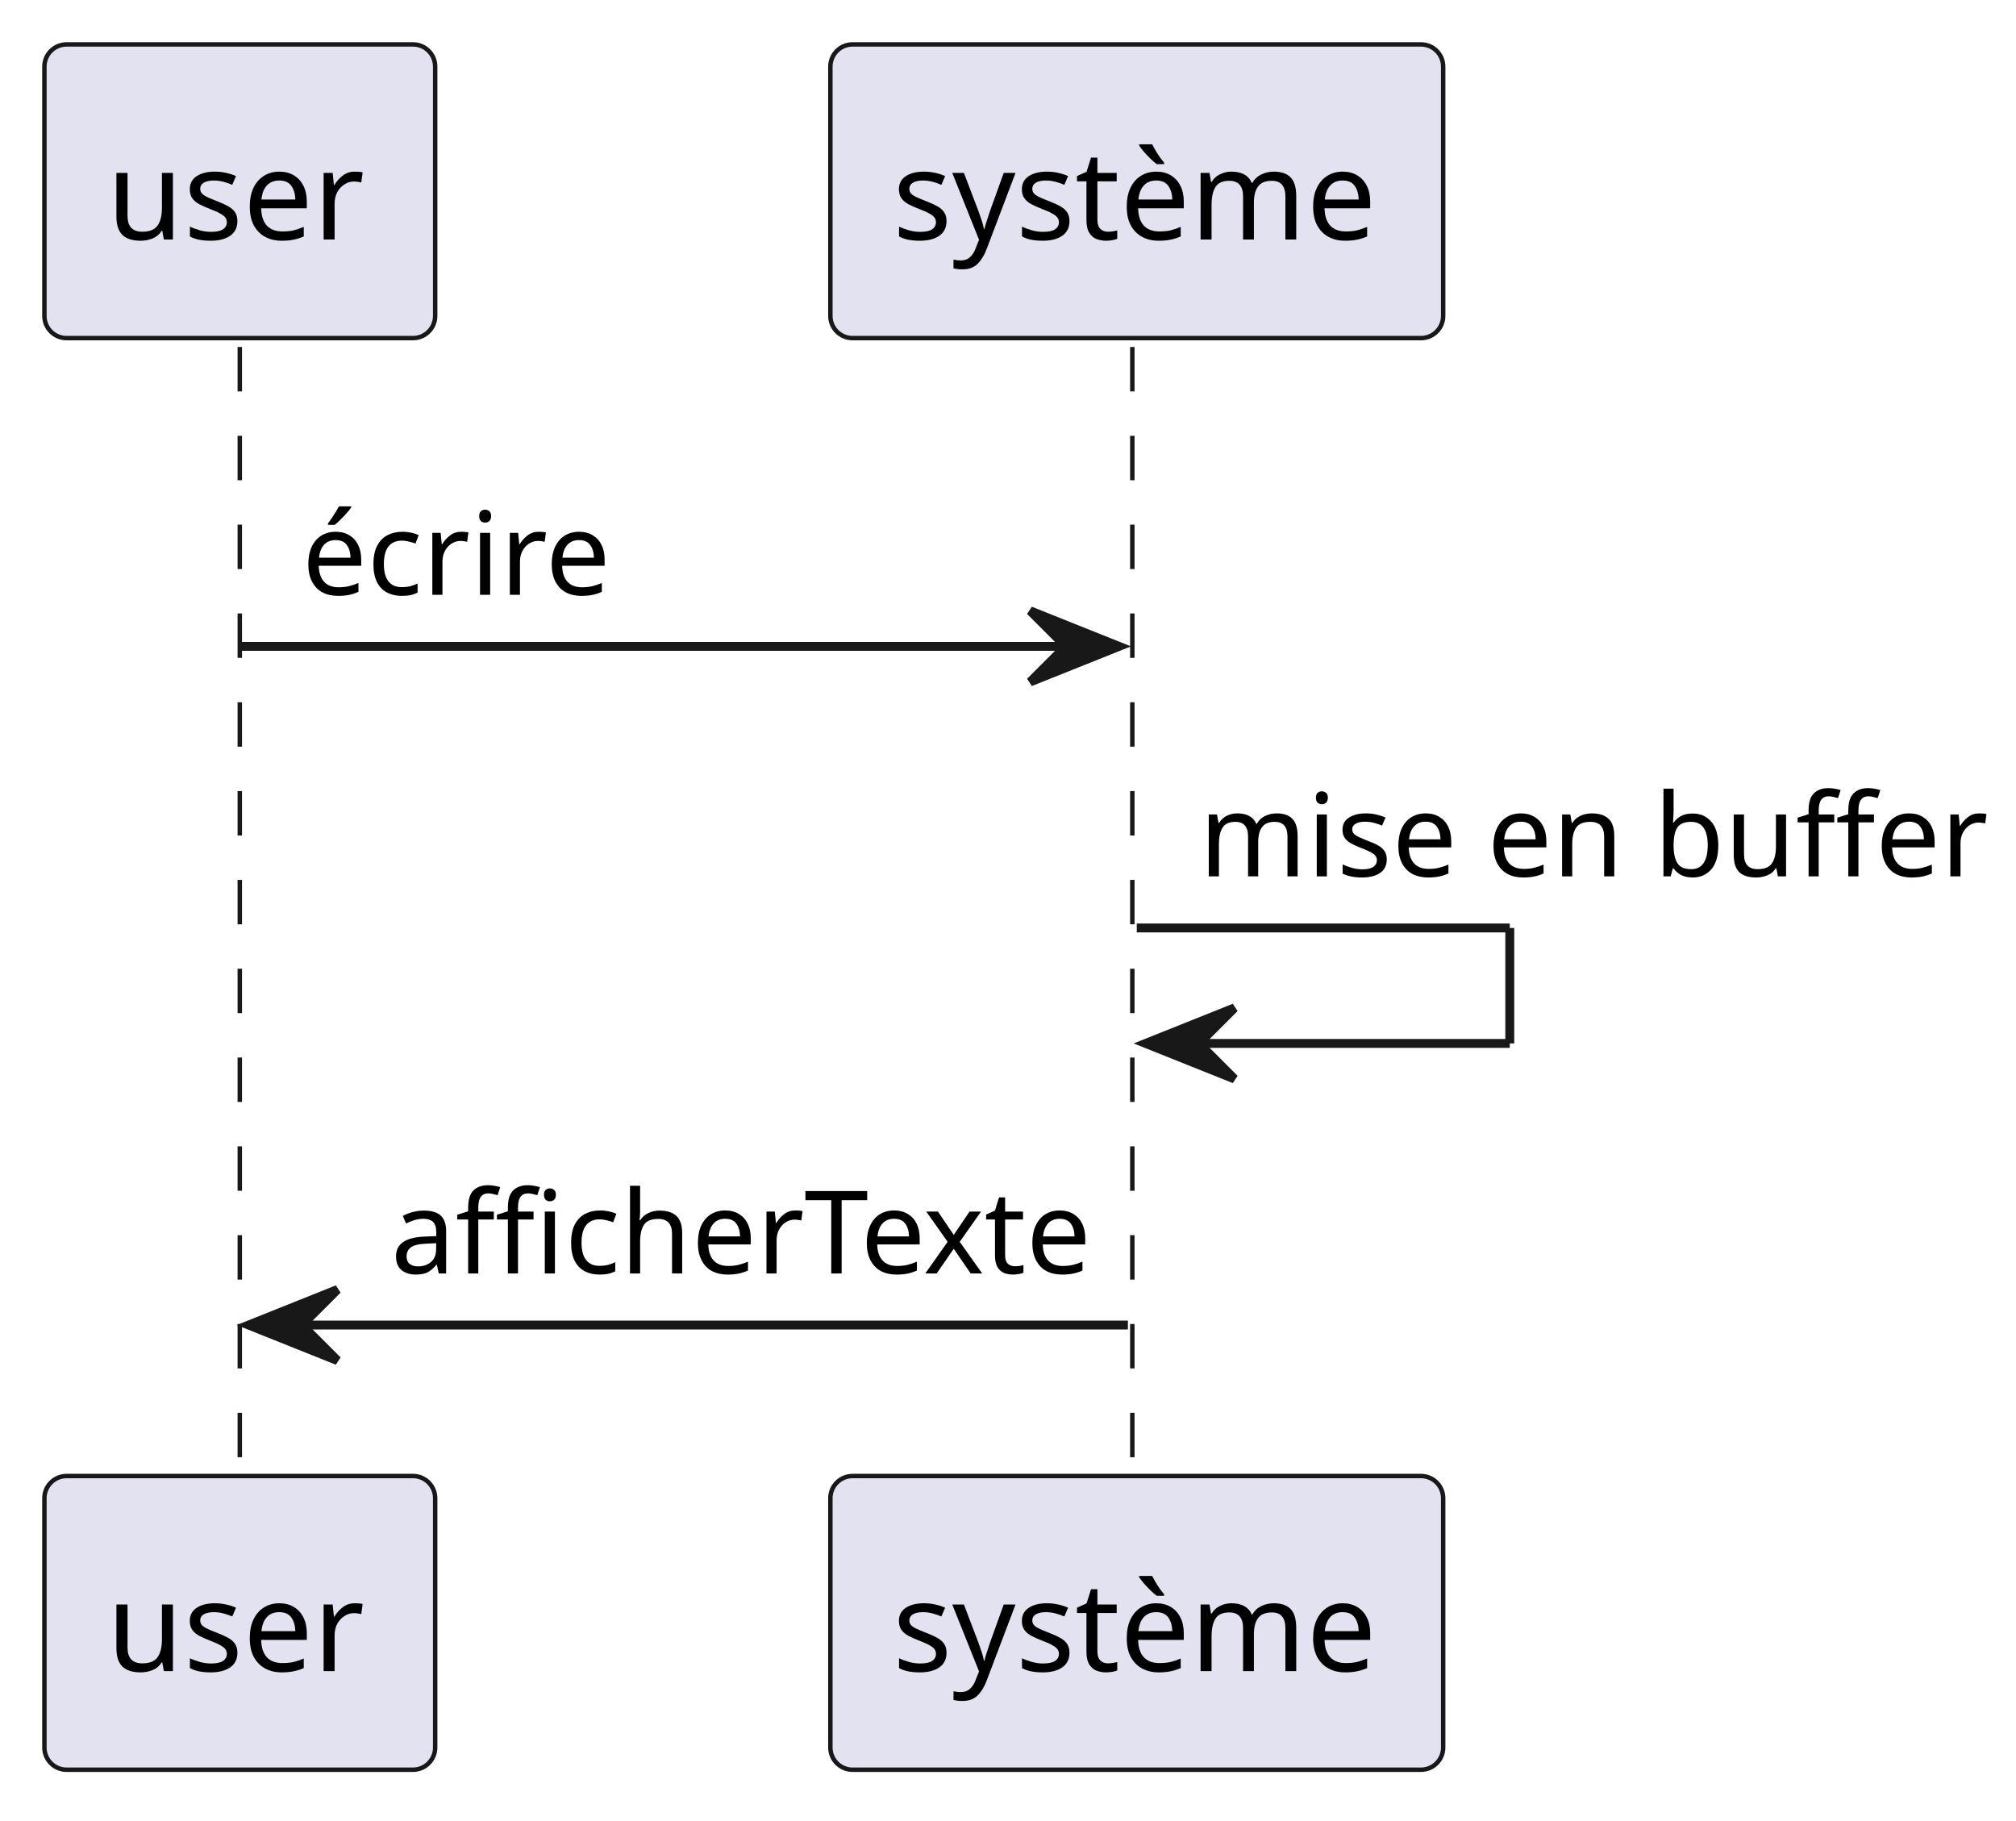
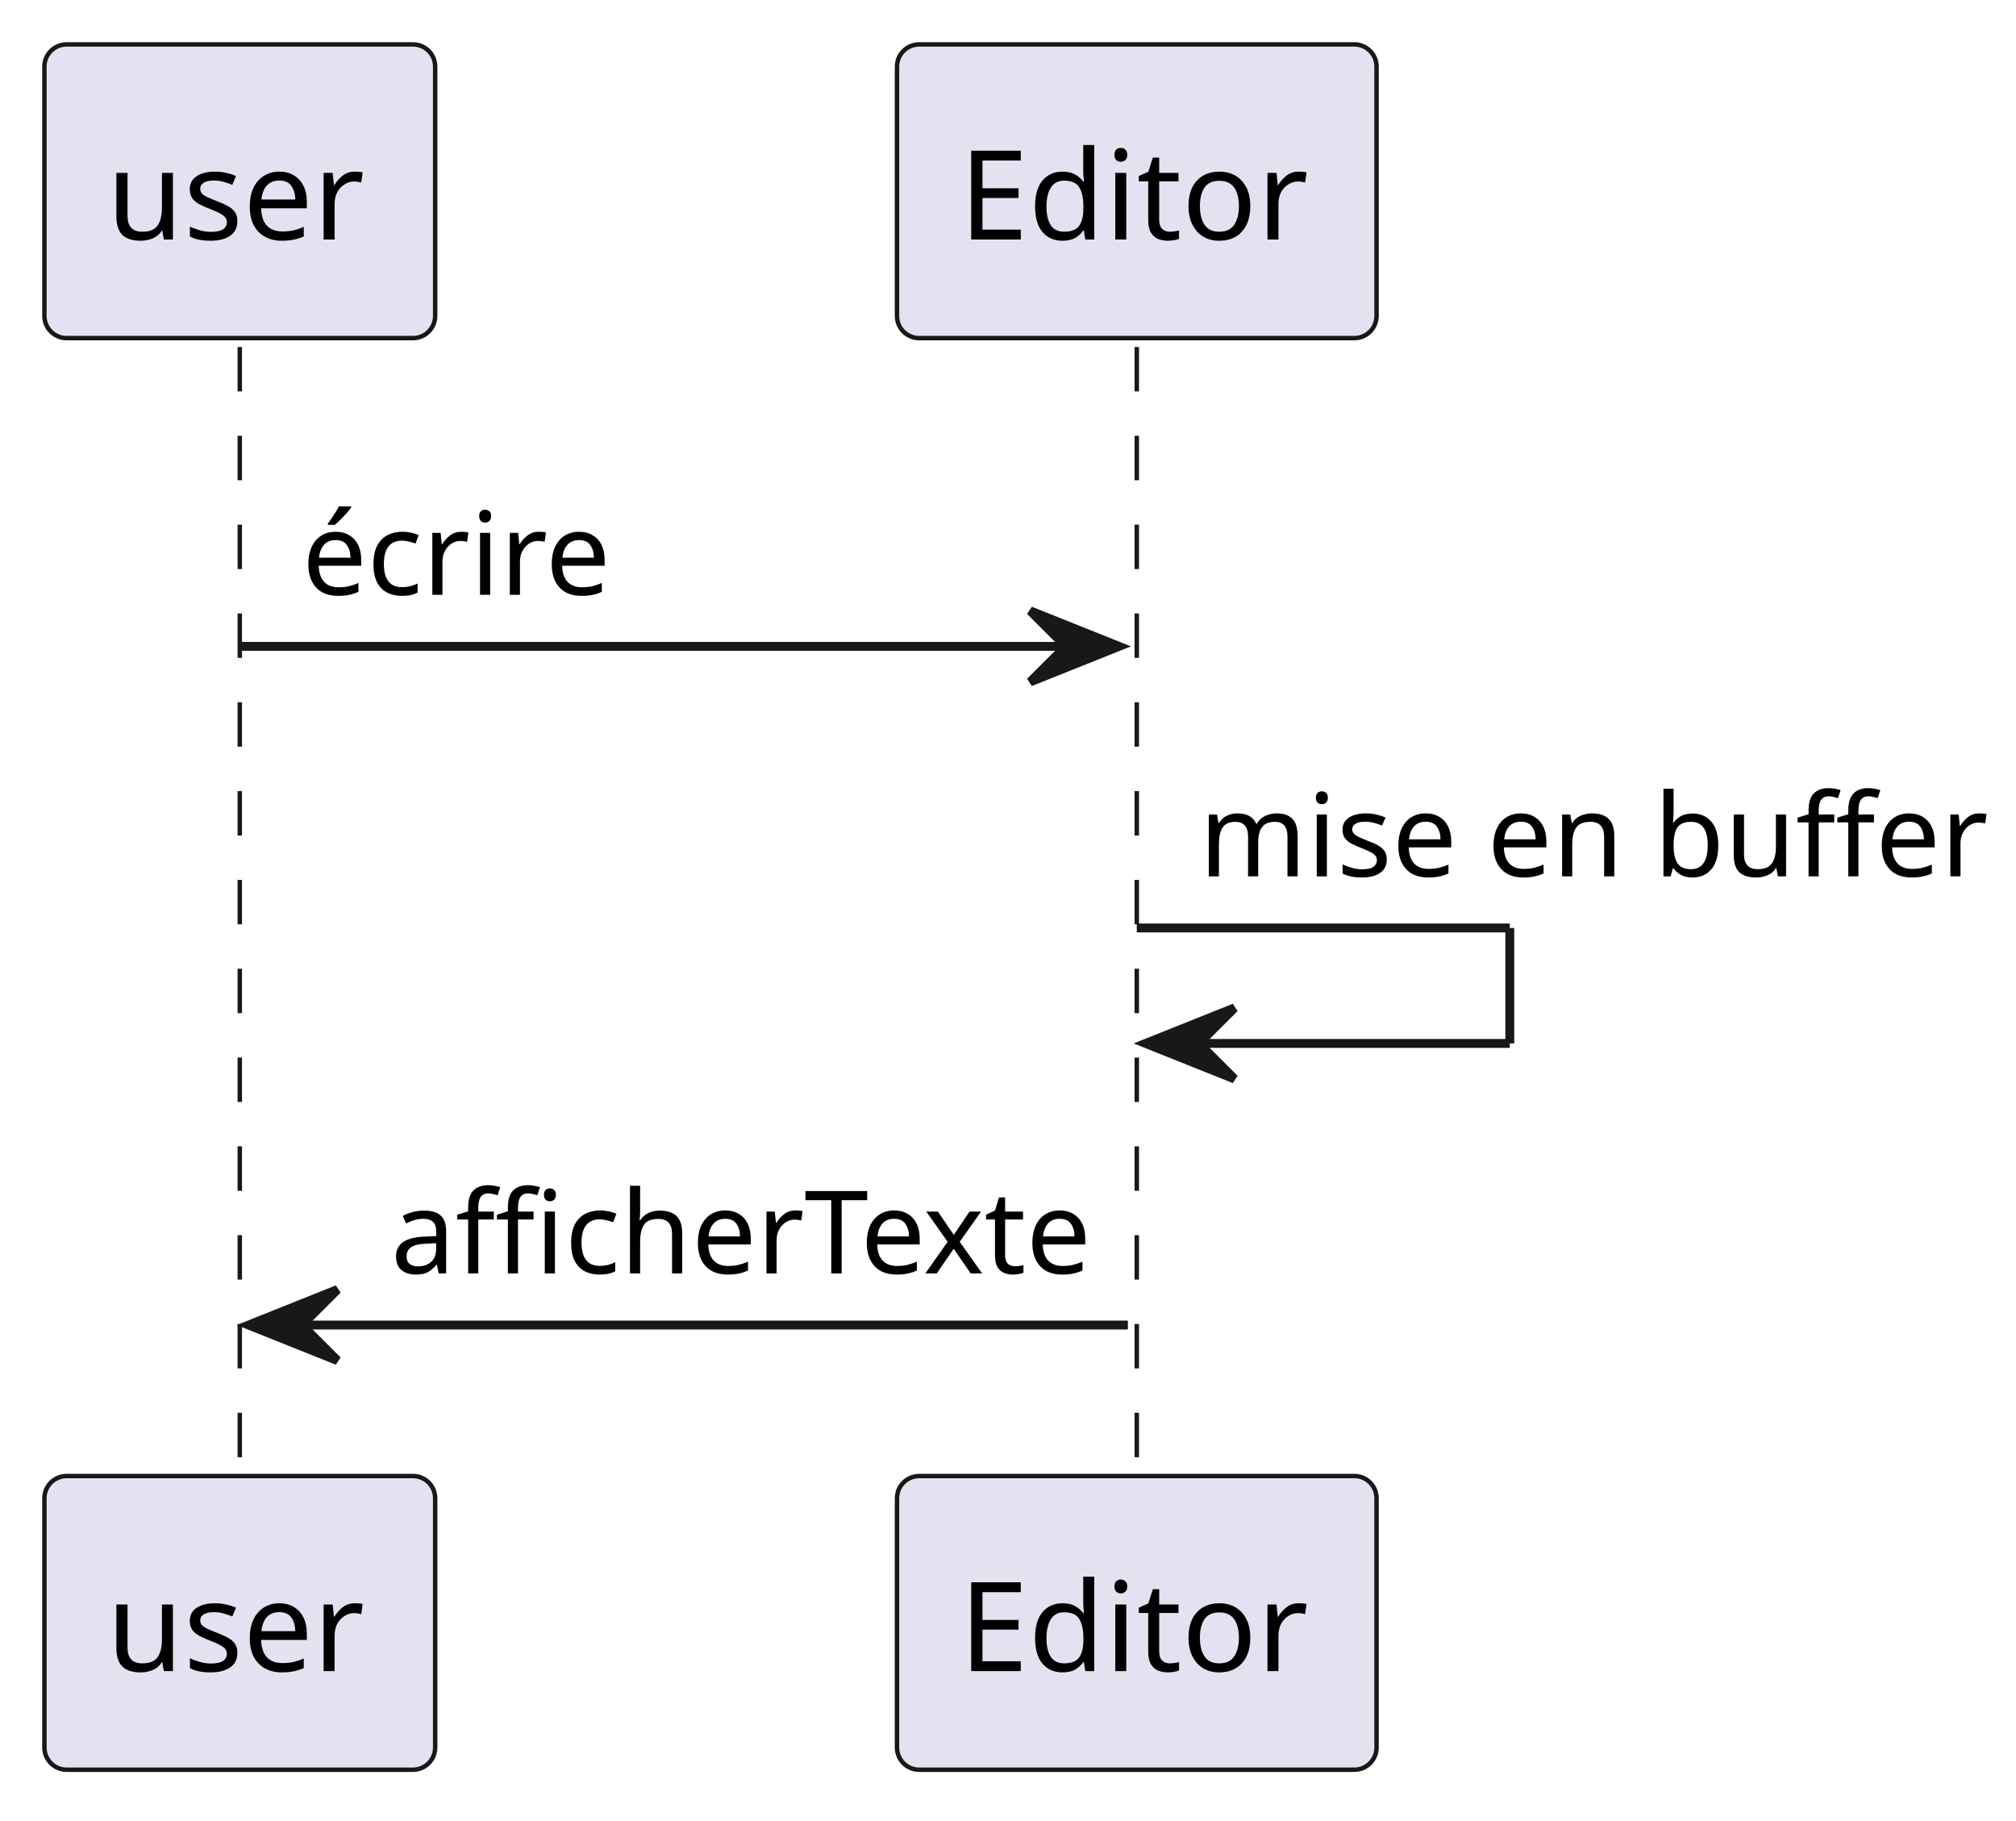
<svg xmlns="http://www.w3.org/2000/svg" contentStyleType="text/css" height="205px" preserveAspectRatio="none" style="width:227px;height:205px;background:#FFFFFF;" version="1.1" viewBox="0 0 227 205" width="227px" zoomAndPan="magnify">
  <defs />
  <g>
    <line style="stroke:#181818;stroke-width:0.5;stroke-dasharray:5.0,5.0;" x1="27" x2="27" y1="39.068" y2="167.186" />
-     <line style="stroke:#181818;stroke-width:0.5;stroke-dasharray:5.0,5.0;" x1="127.5" x2="127.5" y1="39.068" y2="167.186" />
+     <line style="stroke:#181818;stroke-width:0.5;stroke-dasharray:5.0,5.0;" x1="128" x2="128" y1="39.068" y2="167.186" />
    <rect fill="#E2E2F0" height="33.068" rx="2.5" ry="2.5" style="stroke:#181818;stroke-width:0.5;" width="44" x="5" y="5" />
    <text fill="#000000" font-family="sans-serif" font-size="14" lengthAdjust="spacing" textLength="30" x="12" y="26.966">user</text>
    <rect fill="#E2E2F0" height="33.068" rx="2.5" ry="2.5" style="stroke:#181818;stroke-width:0.5;" width="44" x="5" y="166.186" />
    <text fill="#000000" font-family="sans-serif" font-size="14" lengthAdjust="spacing" textLength="30" x="12" y="188.152">user</text>
-     <rect fill="#E2E2F0" height="33.068" rx="2.5" ry="2.5" style="stroke:#181818;stroke-width:0.5;" width="69" x="93.5" y="5" />
-     <text fill="#000000" font-family="sans-serif" font-size="14" lengthAdjust="spacing" textLength="55" x="100.5" y="26.966">système</text>
-     <rect fill="#E2E2F0" height="33.068" rx="2.5" ry="2.5" style="stroke:#181818;stroke-width:0.5;" width="69" x="93.5" y="166.186" />
-     <text fill="#000000" font-family="sans-serif" font-size="14" lengthAdjust="spacing" textLength="55" x="100.5" y="188.152">système</text>
+     <rect fill="#E2E2F0" height="33.068" rx="2.5" ry="2.5" style="stroke:#181818;stroke-width:0.5;" width="54" x="101" y="5" />
+     <text fill="#000000" font-family="sans-serif" font-size="14" lengthAdjust="spacing" textLength="40" x="108" y="26.966">Editor</text>
+     <rect fill="#E2E2F0" height="33.068" rx="2.5" ry="2.5" style="stroke:#181818;stroke-width:0.5;" width="54" x="101" y="166.186" />
+     <text fill="#000000" font-family="sans-serif" font-size="14" lengthAdjust="spacing" textLength="40" x="108" y="188.152">Editor</text>
    <polygon fill="#181818" points="116,68.774,126,72.774,116,76.774,120,72.774" style="stroke:#181818;stroke-width:1.0;" />
    <line style="stroke:#181818;stroke-width:1.0;" x1="27" x2="122" y1="72.774" y2="72.774" />
    <text fill="#000000" font-family="sans-serif" font-size="13" lengthAdjust="spacing" textLength="33" x="34" y="66.965">écrire</text>
    <line style="stroke:#181818;stroke-width:1.0;" x1="128" x2="170" y1="104.48" y2="104.48" />
    <line style="stroke:#181818;stroke-width:1.0;" x1="170" x2="170" y1="104.48" y2="117.48" />
    <line style="stroke:#181818;stroke-width:1.0;" x1="129" x2="170" y1="117.48" y2="117.48" />
    <polygon fill="#181818" points="139,113.48,129,117.48,139,121.48,135,117.48" style="stroke:#181818;stroke-width:1.0;" />
    <text fill="#000000" font-family="sans-serif" font-size="13" lengthAdjust="spacing" textLength="85" x="135" y="98.671">mise en buffer</text>
    <polygon fill="#181818" points="38,145.186,28,149.186,38,153.186,34,149.186" style="stroke:#181818;stroke-width:1.0;" />
    <line style="stroke:#181818;stroke-width:1.0;" x1="32" x2="127" y1="149.186" y2="149.186" />
    <text fill="#000000" font-family="sans-serif" font-size="13" lengthAdjust="spacing" textLength="77" x="44" y="143.377">afficherTexte</text>
  </g>
</svg>
